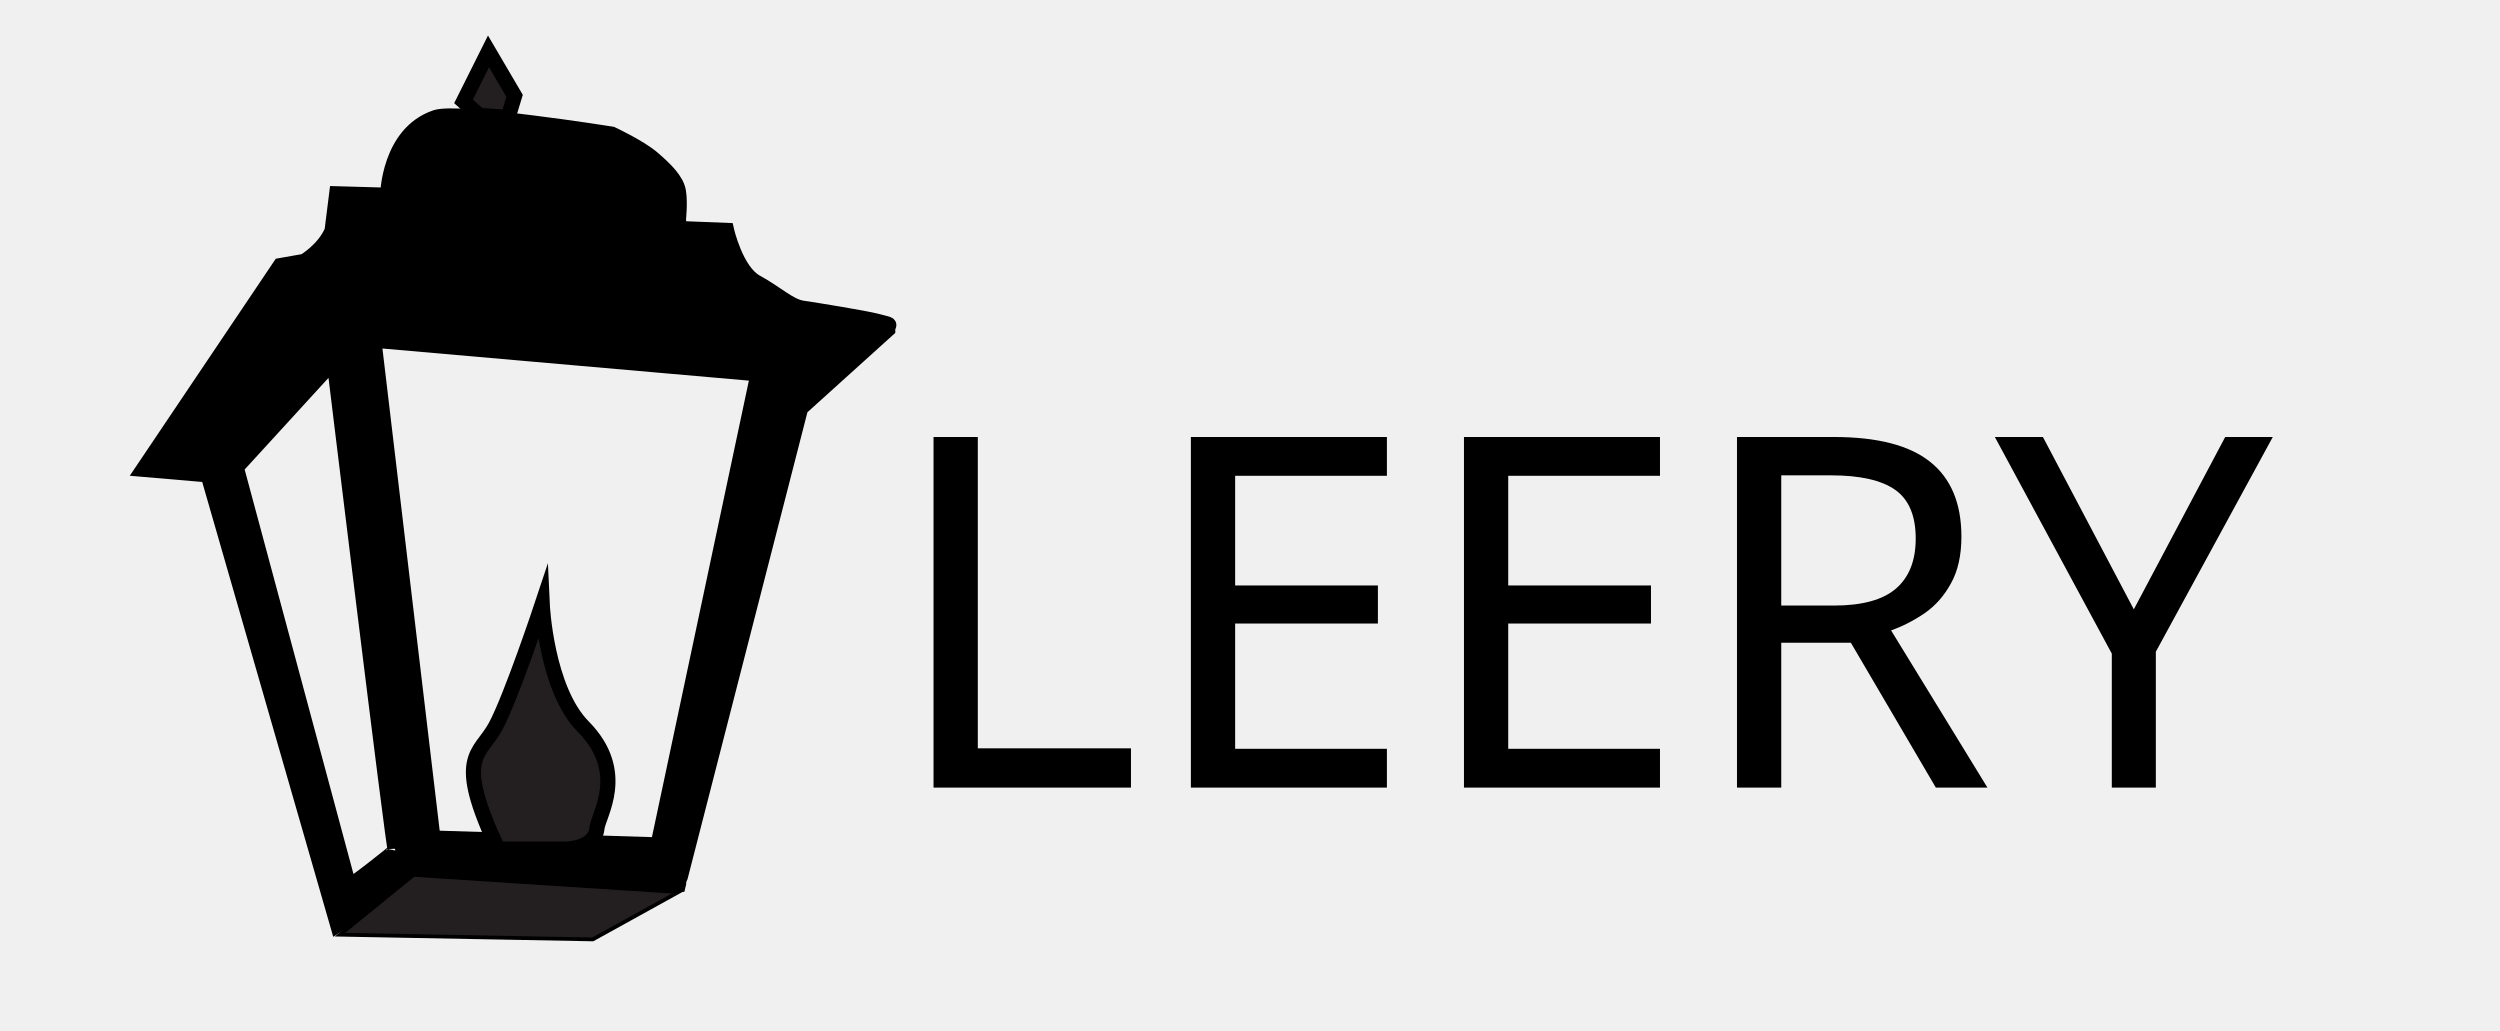
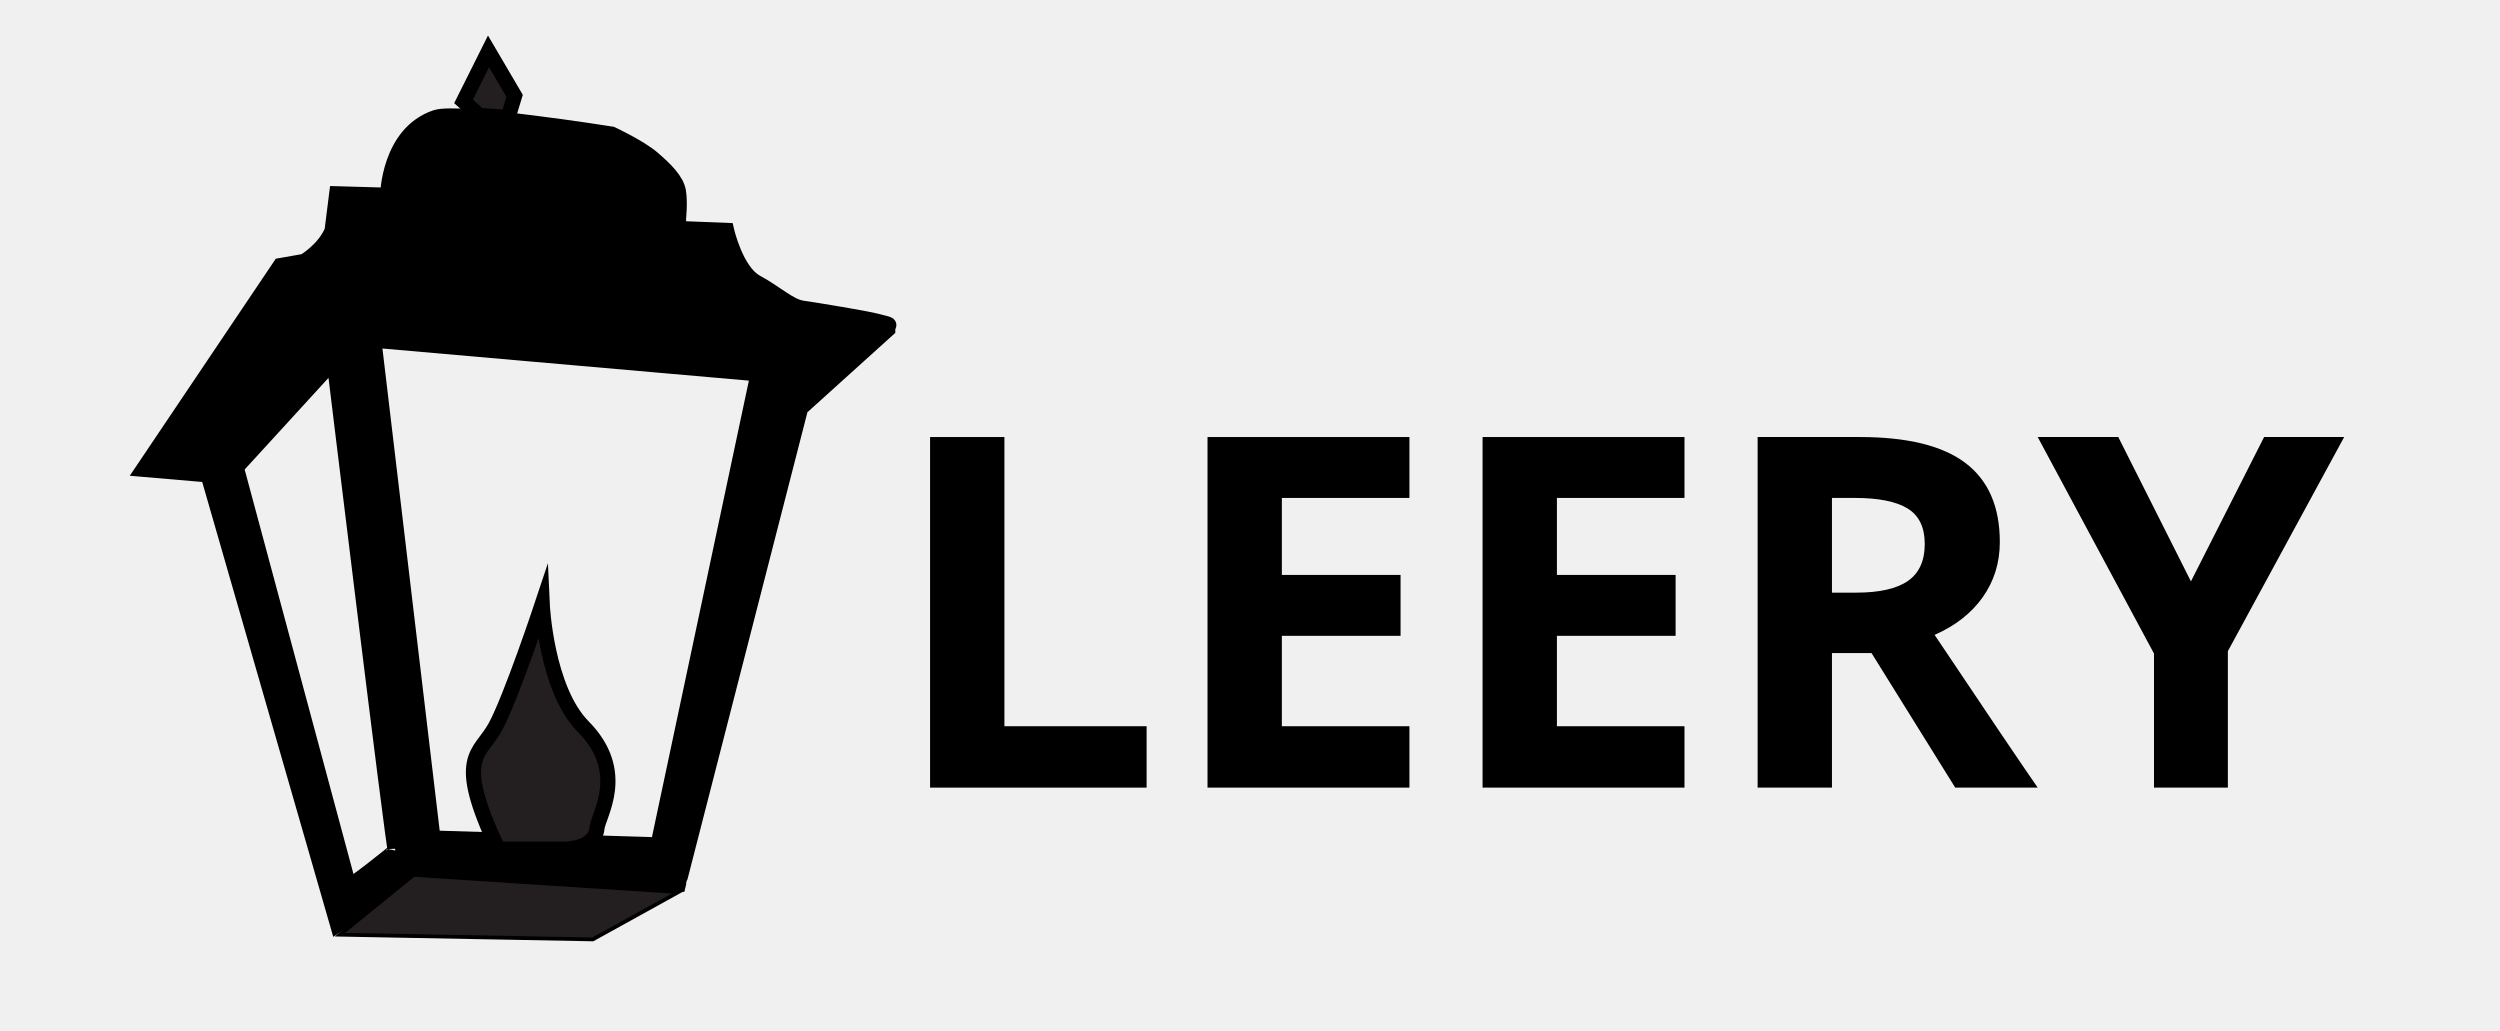
<svg xmlns="http://www.w3.org/2000/svg" version="1.1" id="Layer_1" x="0px" y="0px" width="165px" height="68px" viewBox="0 0 165 68" enable-background="new 0 0 165 68" xml:space="preserve">
-   <path stroke="#000000" stroke-miterlimit="10" d="M57.854,21.196c-0.718-0.19-4.033-0.733-4.888-0.855  c-0.855-0.123-1.712-0.978-3.056-1.711c-1.345-0.734-1.956-3.422-1.956-3.422l-3.124-0.123l-0.055-0.61c0,0,0.122-1.1,0-1.838  c-0.122-0.738-0.855-1.462-1.711-2.196c-0.856-0.733-2.689-1.588-2.689-1.588s-10.1-1.608-11.61-1.1  c-3.115,1.045-3.179,5.133-3.179,5.133l-3.363-0.095l-0.306,2.444c-0.533,1.258-1.833,2.017-1.833,2.017l-1.587,0.279L9.454,30.974  l4.277,0.367l8.556,29.7l5.011-3.299l16.912,0.605l0.566,0.006l0.01-0.039c0-0.164,0.048-0.32,0.12-0.467l7.937-30.909l5.747-5.19  C58.59,21.324,59,21.5,57.854,21.196z M23.021,58.463l-7.428-27.611l6.453-7.053c0,0,3.977,32.713,4.052,32.338  C26.082,56.215,23.033,58.611,23.021,58.463z M43.43,55.762l-14.856-0.449l-3.902-32.863l25.36,2.223L43.43,55.762z" />
+   <path stroke="#000000" stroke-miterlimit="10" d="M57.854,21.196c-0.718-0.19-4.033-0.733-4.888-0.855  c-0.855-0.123-1.712-0.978-3.056-1.711c-1.345-0.734-1.956-3.422-1.956-3.422l-3.124-0.123l-0.055-0.61c0,0,0.122-1.1,0-1.838  c-0.122-0.738-0.855-1.462-1.711-2.196c-0.856-0.733-2.689-1.588-2.689-1.588s-10.1-1.608-11.61-1.1  c-3.115,1.045-3.179,5.133-3.179,5.133l-3.363-0.095l-0.306,2.444c-0.533,1.258-1.833,2.017-1.833,2.017l-1.587,0.279L9.454,30.974  l4.277,0.367l8.556,29.7l5.011-3.299l16.912,0.605l0.566,0.006l0.01-0.039c0-0.164,0.048-0.32,0.12-0.467l7.937-30.91l5.747-5.19  C58.59,21.324,59,21.5,57.854,21.196z M23.021,58.463l-7.428-27.611l6.453-7.053c0,0,3.977,32.713,4.052,32.338  C26.082,56.215,23.033,58.611,23.021,58.463z M43.43,55.762l-14.856-0.449L24.672,22.45l25.36,2.223L43.43,55.762z" />
  <polygon fill="#231F20" stroke="#000000" stroke-width="0.25" stroke-miterlimit="10" points="44.776,58.875 39.125,62   22.438,61.689 27.298,57.742 " />
  <path fill="#231F20" stroke="#FFFFFF" stroke-miterlimit="10" d="M25.651,10.114" />
  <polygon fill="#231F20" stroke="#000000" stroke-miterlimit="10" points="31.631,7.621 30.593,6.691 32.242,3.392 33.963,6.325   33.532,7.743 " />
-   <text transform="matrix(1 0 0 1 58.4727 51.9824)" font-family="'OpenSans-Bold'" font-size="32.413">LEERY</text>
+   <g enable-background="new    ">
+     <path d="M61.385,51.982V28.844h4.906v19.087h9.385v4.052H61.385z" />
+     <path d="M93.022,51.982H79.696V28.844h13.326v4.02h-8.42v5.081h7.835v4.02h-7.835v5.967h8.42V51.982z" />
+     <path d="M111.176,51.982H97.85V28.844h13.326v4.02h-8.42v5.081h7.834v4.02h-7.834v5.967h8.42V51.982z" />
+     <path d="M120.909,43.104v8.879h-4.906V28.844h6.742c3.144,0,5.471,0.572,6.979,1.717c1.509,1.146,2.264,2.884,2.264,5.215   c0,1.361-0.375,2.572-1.124,3.633s-1.81,1.892-3.181,2.492c3.481,5.202,5.75,8.562,6.805,10.082h-5.443l-5.524-8.879H120.909z    M120.909,39.115h1.583c1.551,0,2.695-0.259,3.434-0.775s1.108-1.329,1.108-2.438c0-1.097-0.378-1.878-1.132-2.342   c-0.754-0.465-1.923-0.697-3.506-0.697h-1.487V39.115z" />
+     <path d="M144.602,38.371l4.828-9.527h5.285l-7.676,14.133v9.006h-4.875v-8.847l-7.676-14.292h5.318L144.602,38.371z" />
+   </g>
  <path fill="#231F20" stroke="#000000" stroke-miterlimit="10" d="M32.868,56.041c-2.921-6.188-1.203-6.186-0.171-8.078  c1.031-1.891,3.089-8.076,3.089-8.076s0.253,5.586,2.711,8.076c2.964,3.006,0.983,5.83,0.901,6.703  c-0.128,1.375-2.062,1.375-2.062,1.375H32.868z" />
</svg>
